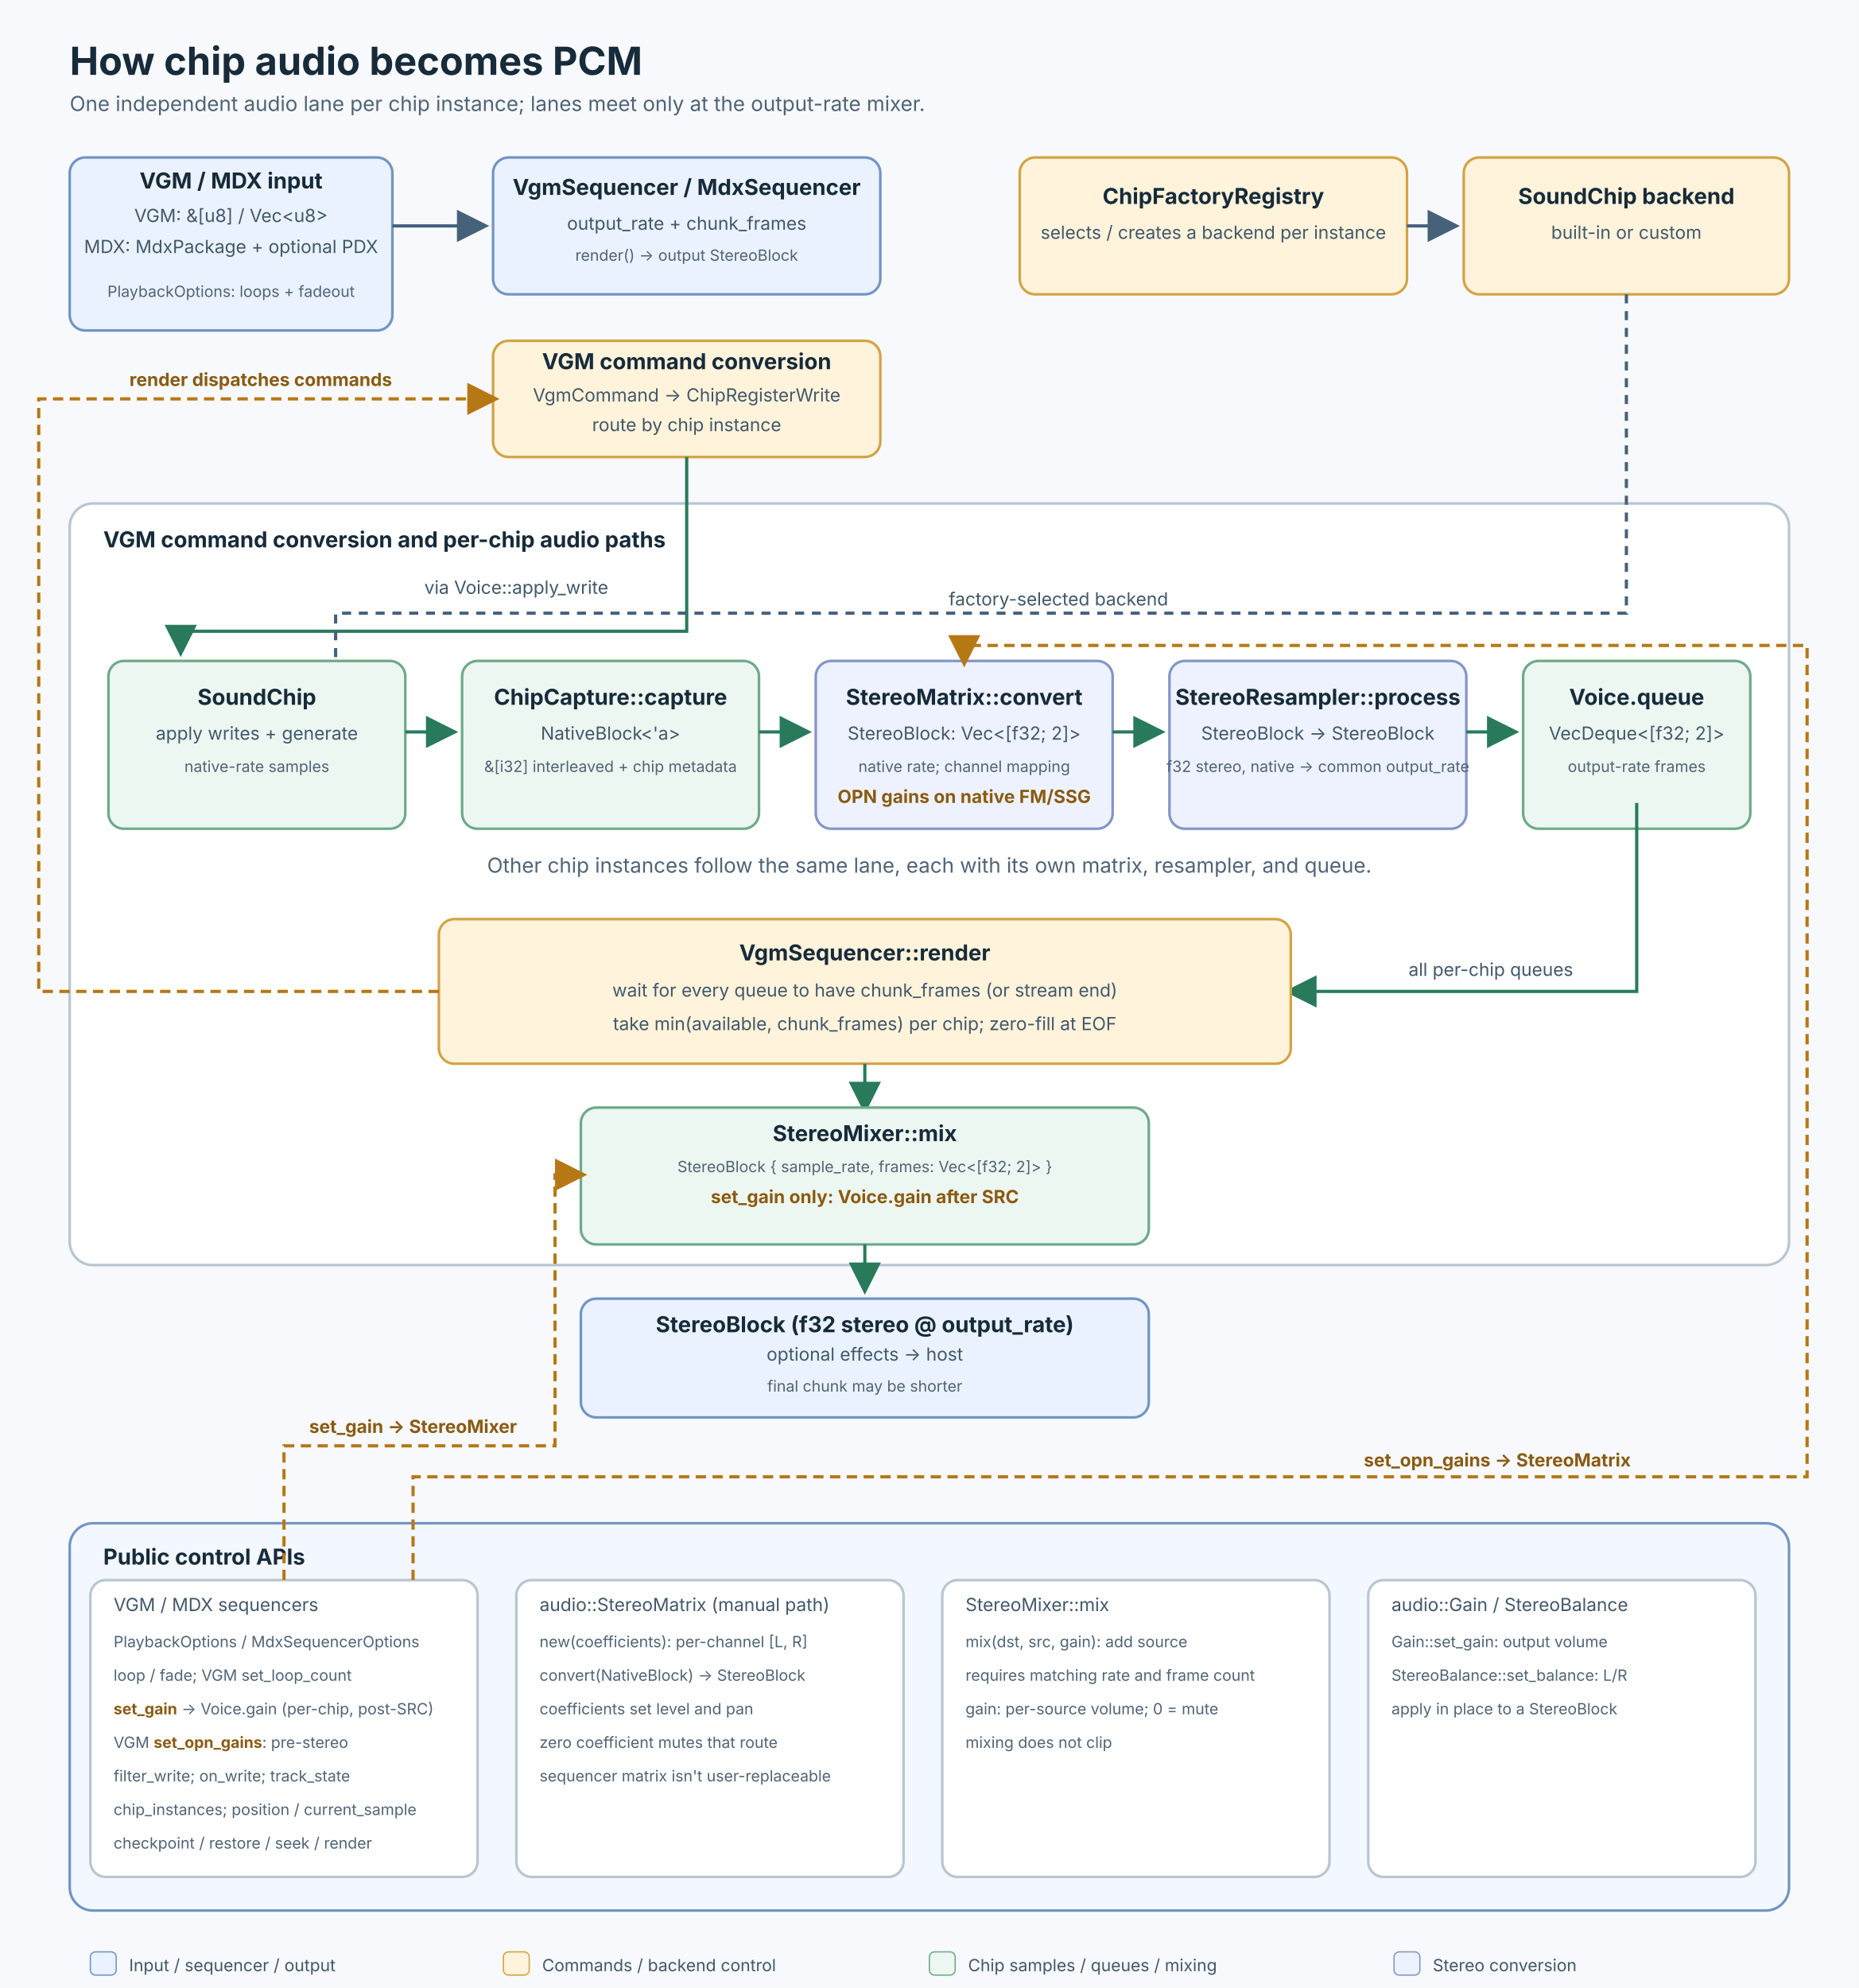
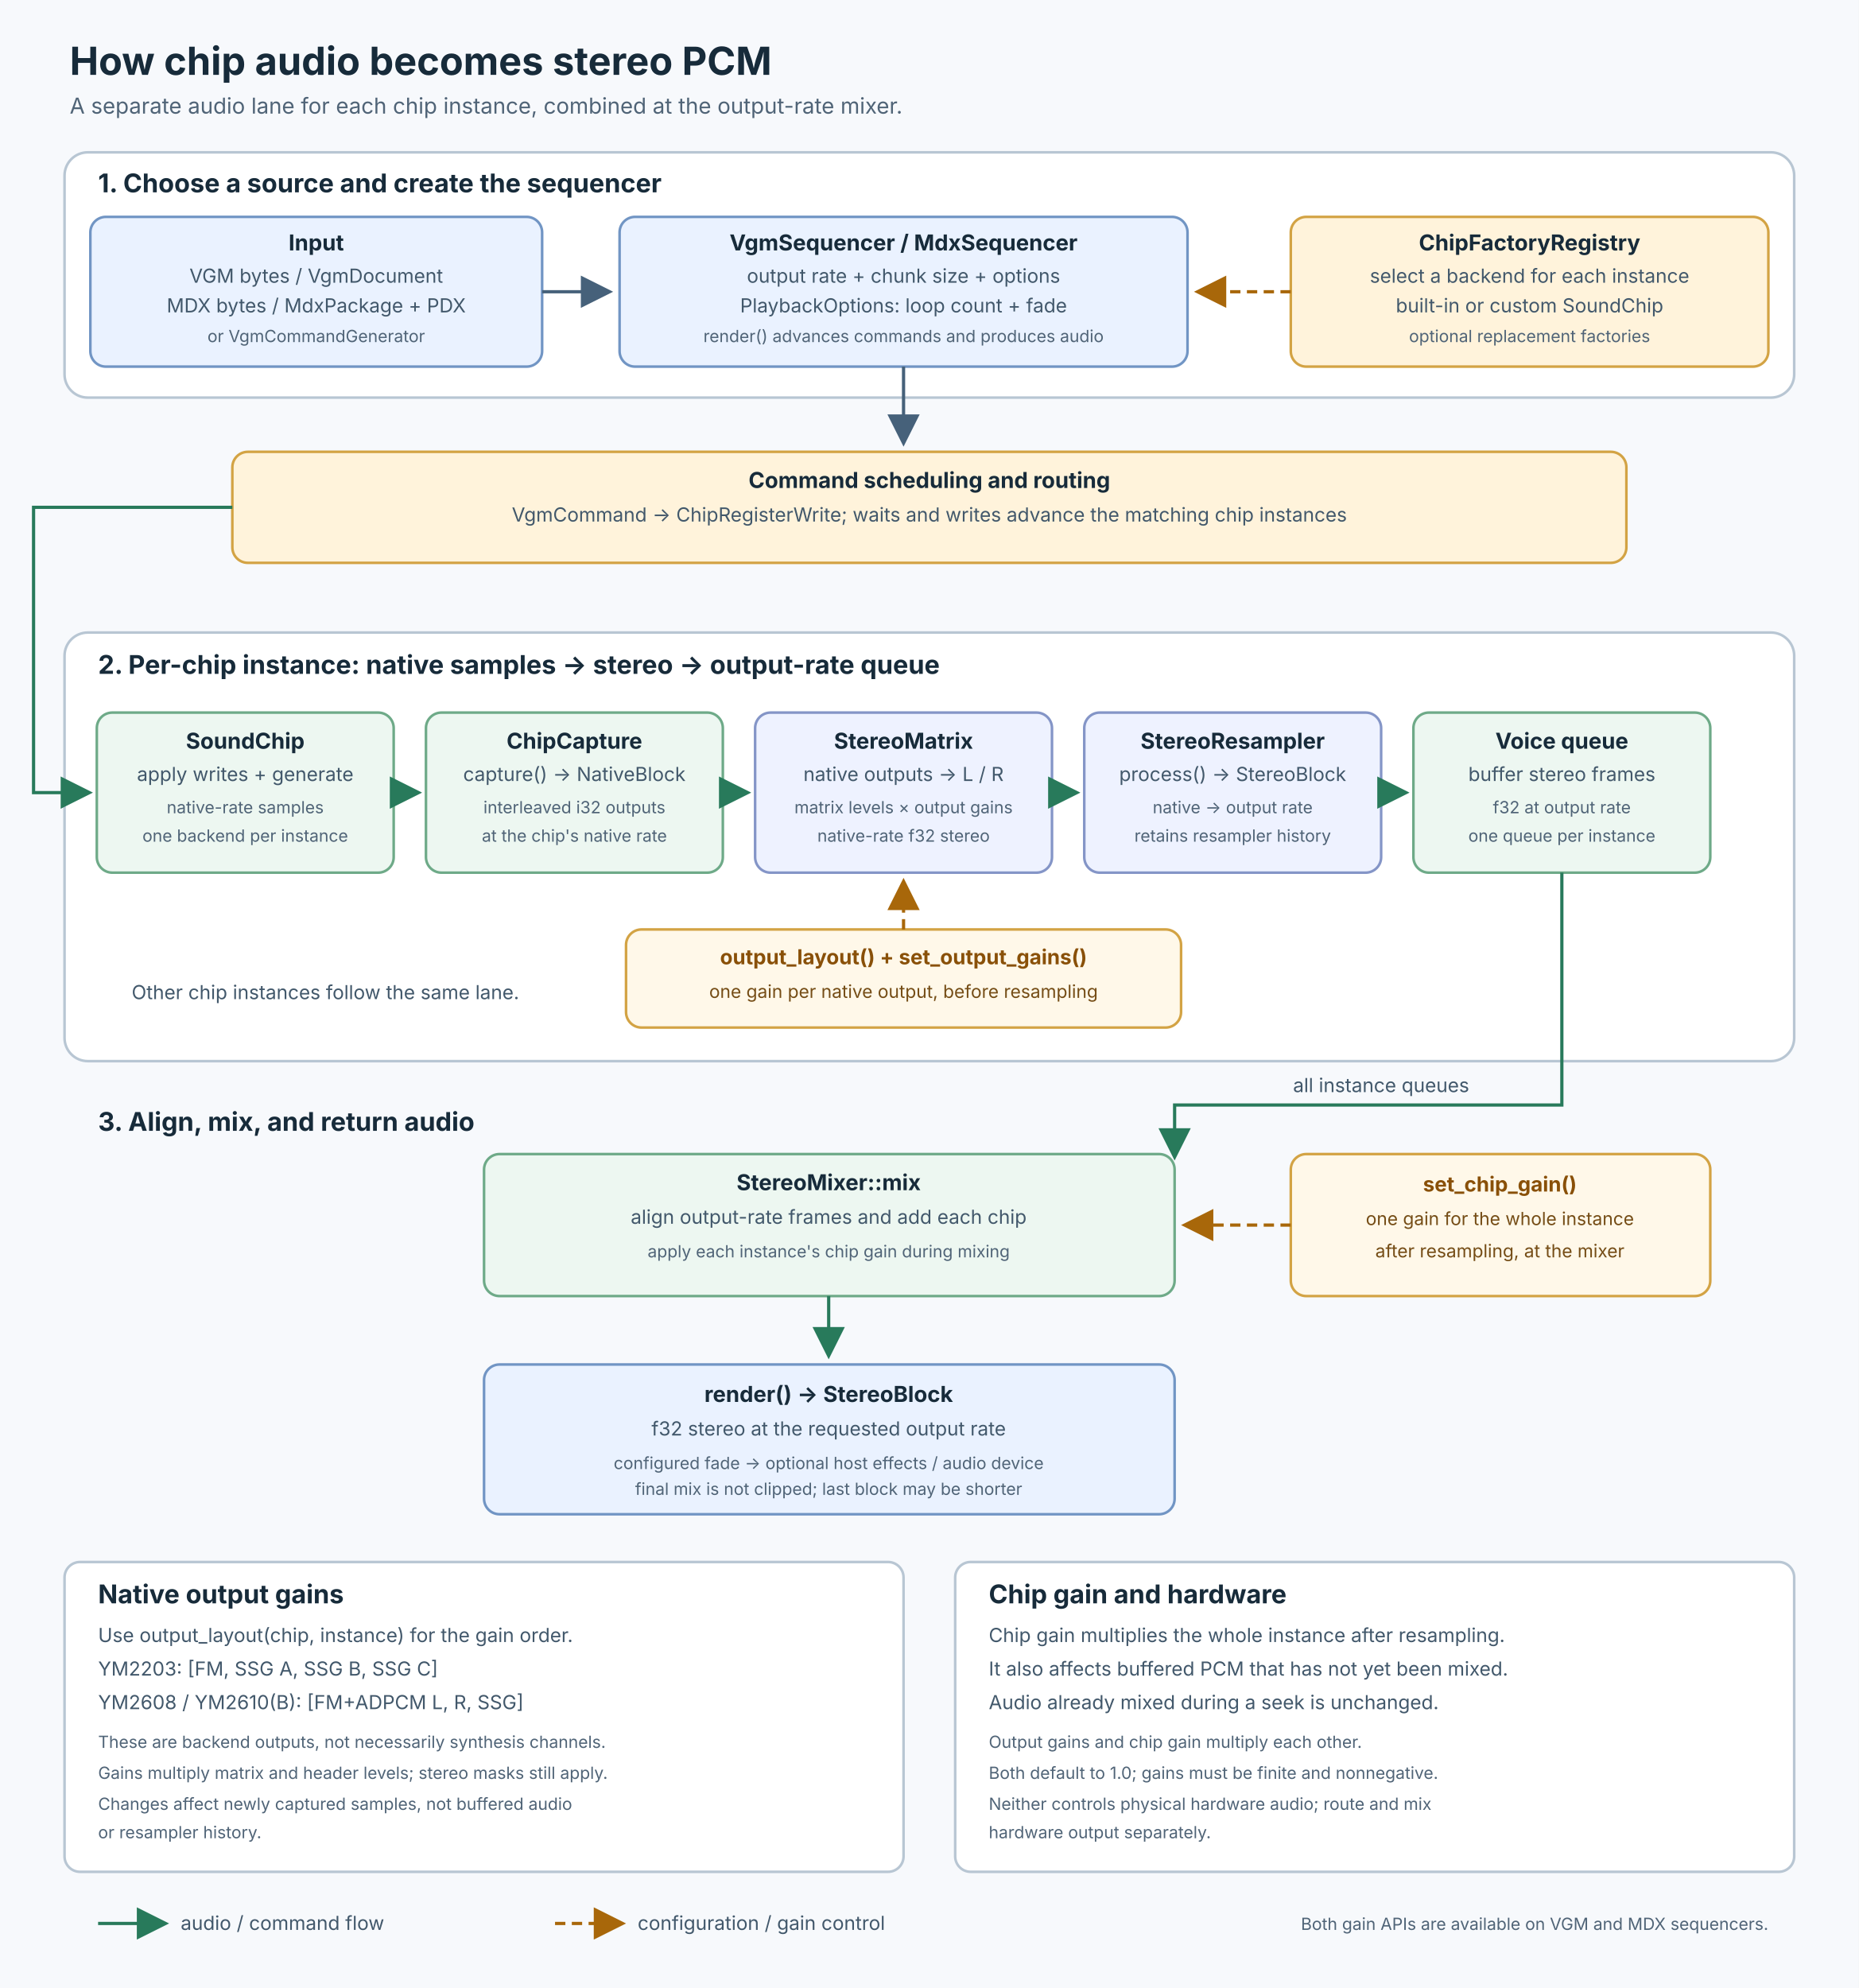
<svg xmlns="http://www.w3.org/2000/svg" width="1440" height="1540" viewBox="0 0 1440 1540" role="img" aria-labelledby="title description">
  <defs>
    <marker id="arrow" markerWidth="10" markerHeight="10" refX="8" refY="5" orient="auto">
      <path d="M0,0 L10,5 L0,10 Z" fill="#46617a" />
    </marker>
-     <marker id="arrow-green" markerWidth="10" markerHeight="10" refX="8" refY="5" orient="auto">
+     <marker id="audio-arrow" markerWidth="10" markerHeight="10" refX="8" refY="5" orient="auto">
      <path d="M0,0 L10,5 L0,10 Z" fill="#287a5b" />
    </marker>
-     <marker id="arrow-control" markerWidth="10" markerHeight="10" refX="8" refY="5" orient="auto">
-       <path d="M0,0 L10,5 L0,10 Z" fill="#b67815" />
+     <marker id="control-arrow" markerWidth="10" markerHeight="10" refX="8" refY="5" orient="auto">
+       <path d="M0,0 L10,5 L0,10 Z" fill="#a8670a" />
    </marker>
    <style>
      text { font-family: system-ui, -apple-system, "Segoe UI", sans-serif; fill: #172b3a; }
      .title { font-size: 30px; font-weight: 700; }
-       .subtitle { font-size: 16px; fill: #506477; }
-       .label { font-size: 17px; font-weight: 650; }
-       .small { font-size: 14px; fill: #42586b; }
-       .tiny { font-size: 12px; fill: #506477; }
-       .legend { font-size: 13px; fill: #42586b; }
+       .subtitle { font-size: 17px; fill: #506477; }
+       .heading { font-size: 20px; font-weight: 700; }
+       .label { font-size: 17px; font-weight: 700; }
+       .small { font-size: 15px; fill: #42586b; }
+       .tiny { font-size: 13px; fill: #506477; }
+       .api { font-size: 16px; font-weight: 700; fill: #895008; }
+       .api-small { font-size: 14px; fill: #754d16; }
      .box { stroke-width: 2; rx: 12; }
      .arrow { fill: none; stroke: #46617a; stroke-width: 2.5; marker-end: url(#arrow); }
-       .data-arrow { fill: none; stroke: #287a5b; stroke-width: 2.5; marker-end: url(#arrow-green); }
-       .dash { stroke-dasharray: 7 6; }
-       .selection { fill: none; stroke: #46617a; stroke-width: 2.5; stroke-dasharray: 7 6; }
-       .control-arrow { fill: none; stroke: #b67815; stroke-width: 2.5; stroke-dasharray: 8 5; marker-end: url(#arrow-control); }
-       .control-label { font-size: 14px; font-weight: 650; fill: #8a5b12; }
-       .control-api { font-size: 12px; font-weight: 700; fill: #8a5b12; }
+       .audio { fill: none; stroke: #287a5b; stroke-width: 2.5; marker-end: url(#audio-arrow); }
+       .control { fill: none; stroke: #a8670a; stroke-width: 2.5; stroke-dasharray: 8 5; marker-end: url(#control-arrow); }
    </style>
  </defs>
  <rect width="100%" height="100%" fill="#f7f9fc" />
-   <text x="54" y="58" class="title">How chip audio becomes PCM</text>
-   <text x="54" y="86" class="subtitle">One independent audio lane per chip instance; lanes meet only at the output-rate mixer.</text>
-   <rect x="54" y="122" width="250" height="134" class="box" fill="#eaf2ff" stroke="#7195c4" />
-   <text x="179" y="146" text-anchor="middle" class="label">VGM / MDX input</text>
-   <text x="179" y="172" text-anchor="middle" class="small">VGM: &amp;[u8] / Vec&lt;u8&gt;</text>
-   <text x="179" y="196" text-anchor="middle" class="small">MDX: MdxPackage + optional PDX</text>
-   <text x="179" y="230" text-anchor="middle" class="tiny">PlaybackOptions: loops + fadeout</text>
-   <rect x="382" y="122" width="300" height="106" class="box" fill="#eaf2ff" stroke="#7195c4" />
-   <text x="532" y="151" text-anchor="middle" class="label">VgmSequencer / MdxSequencer</text>
-   <text x="532" y="178" text-anchor="middle" class="small">output_rate + chunk_frames</text>
-   <text x="532" y="202" text-anchor="middle" class="tiny">render() → output StereoBlock</text>
-   <path d="M304 175 H374" class="arrow" />
-   <rect x="790" y="122" width="300" height="106" class="box" fill="#fff3db" stroke="#d3a344" />
-   <text x="940" y="158" text-anchor="middle" class="label">ChipFactoryRegistry</text>
-   <text x="940" y="185" text-anchor="middle" class="small">selects / creates a backend per instance</text>
-   <rect x="1134" y="122" width="252" height="106" class="box" fill="#fff3db" stroke="#d3a344" />
-   <text x="1260" y="158" text-anchor="middle" class="label">SoundChip backend</text>
-   <text x="1260" y="185" text-anchor="middle" class="small">built-in or custom</text>
-   <path d="M1090 175 H1126" class="arrow" />
-   <rect x="54" y="390" width="1332" height="590" rx="18" fill="#ffffff" stroke="#b8c6d3" stroke-width="2" />
-   <text x="80" y="424" class="label">VGM command conversion and per-chip audio paths</text>
-   <rect x="382" y="264" width="300" height="90" class="box" fill="#fff3db" stroke="#d3a344" />
-   <text x="532" y="286" text-anchor="middle" class="label">VGM command conversion</text>
-   <text x="532" y="311" text-anchor="middle" class="small">VgmCommand → ChipRegisterWrite</text>
-   <text x="532" y="334" text-anchor="middle" class="small">route by chip instance</text>
-   <path d="M532 354 V489 H140 V504" class="data-arrow" />
-   <text x="400" y="460" text-anchor="middle" class="small">via Voice::apply_write</text>
-   <path d="M1260 228 V475 H260 V512" class="selection" />
-   <text x="820" y="469" text-anchor="middle" class="small">factory-selected backend</text>
-   <rect x="84" y="512" width="230" height="130" class="box" fill="#edf7f1" stroke="#6eaa88" />
-   <text x="199" y="546" text-anchor="middle" class="label">SoundChip</text>
-   <text x="199" y="573" text-anchor="middle" class="small">apply writes + generate</text>
-   <text x="199" y="598" text-anchor="middle" class="tiny">native-rate samples</text>
-   <rect x="358" y="512" width="230" height="130" class="box" fill="#edf7f1" stroke="#6eaa88" />
-   <text x="473" y="546" text-anchor="middle" class="label">ChipCapture::capture</text>
-   <text x="473" y="573" text-anchor="middle" class="small">NativeBlock&lt;'a&gt;</text>
-   <text x="473" y="598" text-anchor="middle" class="tiny">&amp;[i32] interleaved + chip metadata</text>
-   <path d="M314 567 H350" class="data-arrow" />
-   <rect x="632" y="512" width="230" height="130" class="box" fill="#eef2ff" stroke="#8495c7" />
-   <text x="747" y="546" text-anchor="middle" class="label">StereoMatrix::convert</text>
-   <text x="747" y="573" text-anchor="middle" class="small">StereoBlock: Vec&lt;[f32; 2]&gt;</text>
-   <text x="747" y="598" text-anchor="middle" class="tiny">native rate; channel mapping</text>
-   <text x="747" y="622" text-anchor="middle" class="control-label">OPN gains on native FM/SSG</text>
-   <path d="M588 567 H624" class="data-arrow" />
-   <rect x="906" y="512" width="230" height="130" class="box" fill="#eef2ff" stroke="#8495c7" />
-   <text x="1021" y="546" text-anchor="middle" class="label">StereoResampler::process</text>
-   <text x="1021" y="573" text-anchor="middle" class="small">StereoBlock → StereoBlock</text>
-   <text x="1021" y="598" text-anchor="middle" class="tiny">f32 stereo, native → common output_rate</text>
-   <path d="M862 567 H898" class="data-arrow" />
-   <rect x="1180" y="512" width="176" height="130" class="box" fill="#edf7f1" stroke="#6eaa88" />
-   <text x="1268" y="546" text-anchor="middle" class="label">Voice.queue</text>
-   <text x="1268" y="573" text-anchor="middle" class="small">VecDeque&lt;[f32; 2]&gt;</text>
-   <text x="1268" y="598" text-anchor="middle" class="tiny">output-rate frames</text>
-   <path d="M1136 567 H1172" class="data-arrow" />
-   <text x="720" y="676" text-anchor="middle" class="subtitle">Other chip instances follow the same lane, each with its own matrix, resampler, and queue.</text>
-   <path d="M1268 622 V768 H1000" class="data-arrow" />
-   <text x="1155" y="756" text-anchor="middle" class="small">all per-chip queues</text>
-   <rect x="340" y="712" width="660" height="112" class="box" fill="#fff3db" stroke="#d3a344" />
-   <text x="670" y="744" text-anchor="middle" class="label">VgmSequencer::render</text>
-   <text x="670" y="772" text-anchor="middle" class="small">wait for every queue to have chunk_frames (or stream end)</text>
-   <text x="670" y="798" text-anchor="middle" class="small">take min(available, chunk_frames) per chip; zero-fill at EOF</text>
-   <path d="M670 824 V858" class="data-arrow" />
-   <path d="M340 768 H30 V309 H382" class="control-arrow" />
-   <text x="202" y="299" text-anchor="middle" class="control-label">render dispatches commands</text>
-   <rect x="450" y="858" width="440" height="106" class="box" fill="#edf7f1" stroke="#6eaa88" />
-   <text x="670" y="884" text-anchor="middle" class="label">StereoMixer::mix</text>
-   <text x="670" y="908" text-anchor="middle" class="tiny">StereoBlock { sample_rate, frames: Vec&lt;[f32; 2]&gt; }</text>
-   <text x="670" y="932" text-anchor="middle" class="control-label">set_gain only: Voice.gain after SRC</text>
-   <path d="M670 964 V998" class="data-arrow" />
-   <rect x="450" y="1006" width="440" height="92" class="box" fill="#eaf2ff" stroke="#7195c4" />
-   <text x="670" y="1032" text-anchor="middle" class="label">StereoBlock (f32 stereo @ output_rate)</text>
-   <text x="670" y="1054" text-anchor="middle" class="small">optional effects → host</text>
-   <text x="670" y="1078" text-anchor="middle" class="tiny">final chunk may be shorter</text>
-   <rect x="54" y="1180" width="1332" height="300" rx="18" fill="#f3f7ff" stroke="#7195c4" stroke-width="2" />
-   <text x="80" y="1212" class="label">Public control APIs</text>
-   <rect x="70" y="1224" width="300" height="230" class="box" fill="#ffffff" stroke="#b8c6d3" />
-   <text x="88" y="1248" class="small">VGM / MDX sequencers</text>
-   <text x="88" y="1276" class="tiny">PlaybackOptions / MdxSequencerOptions</text>
-   <text x="88" y="1302" class="tiny">loop / fade; VGM set_loop_count</text>
-   <text x="88" y="1328" class="tiny">
-     <tspan class="control-api">set_gain</tspan> → Voice.gain (per-chip, post-SRC)</text>
-   <text x="88" y="1354" class="tiny">VGM <tspan class="control-api">set_opn_gains</tspan>: pre-stereo</text>
-   <text x="88" y="1380" class="tiny">filter_write; on_write; track_state</text>
-   <text x="88" y="1406" class="tiny">chip_instances; position / current_sample</text>
-   <text x="88" y="1432" class="tiny">checkpoint / restore / seek / render</text>
-   <rect x="400" y="1224" width="300" height="230" class="box" fill="#ffffff" stroke="#b8c6d3" />
-   <text x="418" y="1248" class="small">audio::StereoMatrix (manual path)</text>
-   <text x="418" y="1276" class="tiny">new(coefficients): per-channel [L, R]</text>
-   <text x="418" y="1302" class="tiny">convert(NativeBlock) → StereoBlock</text>
-   <text x="418" y="1328" class="tiny">coefficients set level and pan</text>
-   <text x="418" y="1354" class="tiny">zero coefficient mutes that route</text>
-   <text x="418" y="1380" class="tiny">sequencer matrix isn't user-replaceable</text>
-   <rect x="730" y="1224" width="300" height="230" class="box" fill="#ffffff" stroke="#b8c6d3" />
-   <text x="748" y="1248" class="small">StereoMixer::mix</text>
-   <text x="748" y="1276" class="tiny">mix(dst, src, gain): add source</text>
-   <text x="748" y="1302" class="tiny">requires matching rate and frame count</text>
-   <text x="748" y="1328" class="tiny">gain: per-source volume; 0 = mute</text>
-   <text x="748" y="1354" class="tiny">mixing does not clip</text>
-   <rect x="1060" y="1224" width="300" height="230" class="box" fill="#ffffff" stroke="#b8c6d3" />
-   <text x="1078" y="1248" class="small">audio::Gain / StereoBalance</text>
-   <text x="1078" y="1276" class="tiny">Gain::set_gain: output volume</text>
-   <text x="1078" y="1302" class="tiny">StereoBalance::set_balance: L/R</text>
-   <text x="1078" y="1328" class="tiny">apply in place to a StereoBlock</text>
-   <path d="M220 1224 V1120 H430 V910 H450" class="control-arrow" />
-   <text x="320" y="1110" text-anchor="middle" class="control-label">set_gain → StereoMixer</text>
-   <path d="M320 1224 V1144 H1400 V500 H747 V512" class="control-arrow" />
-   <text x="1160" y="1136" text-anchor="middle" class="control-label">set_opn_gains → StereoMatrix</text>
-   <rect x="70" y="1512" width="20" height="18" rx="4" fill="#eaf2ff" stroke="#7195c4" />
-   <text x="100" y="1527" class="legend">Input / sequencer / output</text>
-   <rect x="390" y="1512" width="20" height="18" rx="4" fill="#fff3db" stroke="#d3a344" />
-   <text x="420" y="1527" class="legend">Commands / backend control</text>
-   <rect x="720" y="1512" width="20" height="18" rx="4" fill="#edf7f1" stroke="#6eaa88" />
-   <text x="750" y="1527" class="legend">Chip samples / queues / mixing</text>
-   <rect x="1080" y="1512" width="20" height="18" rx="4" fill="#eef2ff" stroke="#8495c7" />
-   <text x="1110" y="1527" class="legend">Stereo conversion</text>
+   <text x="54" y="58" class="title">How chip audio becomes stereo PCM</text>
+   <text x="54" y="88" class="subtitle">A separate audio lane for each chip instance, combined at the output-rate mixer.</text>
+   <rect x="50" y="118" width="1340" height="190" rx="18" fill="#ffffff" stroke="#b8c6d3" stroke-width="2" />
+   <text x="76" y="149" class="heading">1. Choose a source and create the sequencer</text>
+   <rect x="70" y="168" width="350" height="116" class="box" fill="#eaf2ff" stroke="#7195c4" />
+   <text x="245" y="194" text-anchor="middle" class="label">Input</text>
+   <text x="245" y="219" text-anchor="middle" class="small">VGM bytes / VgmDocument</text>
+   <text x="245" y="242" text-anchor="middle" class="small">MDX bytes / MdxPackage + PDX</text>
+   <text x="245" y="265" text-anchor="middle" class="tiny">or VgmCommandGenerator</text>
+   <rect x="480" y="168" width="440" height="116" class="box" fill="#eaf2ff" stroke="#7195c4" />
+   <text x="700" y="194" text-anchor="middle" class="label">VgmSequencer / MdxSequencer</text>
+   <text x="700" y="219" text-anchor="middle" class="small">output rate + chunk size + options</text>
+   <text x="700" y="242" text-anchor="middle" class="small">PlaybackOptions: loop count + fade</text>
+   <text x="700" y="265" text-anchor="middle" class="tiny">render() advances commands and produces audio</text>
+   <path d="M420 226 H470" class="arrow" />
+   <rect x="1000" y="168" width="370" height="116" class="box" fill="#fff3db" stroke="#d3a344" />
+   <text x="1185" y="194" text-anchor="middle" class="label">ChipFactoryRegistry</text>
+   <text x="1185" y="219" text-anchor="middle" class="small">select a backend for each instance</text>
+   <text x="1185" y="242" text-anchor="middle" class="small">built-in or custom SoundChip</text>
+   <text x="1185" y="265" text-anchor="middle" class="tiny">optional replacement factories</text>
+   <path d="M1000 226 H930" class="control" />
+   <path d="M700 284 V341" class="arrow" />
+   <rect x="180" y="350" width="1080" height="86" class="box" fill="#fff3db" stroke="#d3a344" />
+   <text x="720" y="378" text-anchor="middle" class="label">Command scheduling and routing</text>
+   <text x="720" y="404" text-anchor="middle" class="small">VgmCommand → ChipRegisterWrite; waits and writes advance the matching chip instances</text>
+   <rect x="50" y="490" width="1340" height="332" rx="18" fill="#ffffff" stroke="#b8c6d3" stroke-width="2" />
+   <text x="76" y="522" class="heading">2. Per-chip instance: native samples → stereo → output-rate queue</text>
+   <path d="M180 393 H26 V614 H67" class="audio" />
+   <rect x="75" y="552" width="230" height="124" class="box" fill="#edf7f1" stroke="#6eaa88" />
+   <text x="190" y="580" text-anchor="middle" class="label">SoundChip</text>
+   <text x="190" y="605" text-anchor="middle" class="small">apply writes + generate</text>
+   <text x="190" y="630" text-anchor="middle" class="tiny">native-rate samples</text>
+   <text x="190" y="652" text-anchor="middle" class="tiny">one backend per instance</text>
+   <rect x="330" y="552" width="230" height="124" class="box" fill="#edf7f1" stroke="#6eaa88" />
+   <text x="445" y="580" text-anchor="middle" class="label">ChipCapture</text>
+   <text x="445" y="605" text-anchor="middle" class="small">capture() → NativeBlock</text>
+   <text x="445" y="630" text-anchor="middle" class="tiny">interleaved i32 outputs</text>
+   <text x="445" y="652" text-anchor="middle" class="tiny">at the chip's native rate</text>
+   <path d="M305 614 H322" class="audio" />
+   <rect x="585" y="552" width="230" height="124" class="box" fill="#eef2ff" stroke="#8495c7" />
+   <text x="700" y="580" text-anchor="middle" class="label">StereoMatrix</text>
+   <text x="700" y="605" text-anchor="middle" class="small">native outputs → L / R</text>
+   <text x="700" y="630" text-anchor="middle" class="tiny">matrix levels × output gains</text>
+   <text x="700" y="652" text-anchor="middle" class="tiny">native-rate f32 stereo</text>
+   <path d="M560 614 H577" class="audio" />
+   <rect x="840" y="552" width="230" height="124" class="box" fill="#eef2ff" stroke="#8495c7" />
+   <text x="955" y="580" text-anchor="middle" class="label">StereoResampler</text>
+   <text x="955" y="605" text-anchor="middle" class="small">process() → StereoBlock</text>
+   <text x="955" y="630" text-anchor="middle" class="tiny">native → output rate</text>
+   <text x="955" y="652" text-anchor="middle" class="tiny">retains resampler history</text>
+   <path d="M815 614 H832" class="audio" />
+   <rect x="1095" y="552" width="230" height="124" class="box" fill="#edf7f1" stroke="#6eaa88" />
+   <text x="1210" y="580" text-anchor="middle" class="label">Voice queue</text>
+   <text x="1210" y="605" text-anchor="middle" class="small">buffer stereo frames</text>
+   <text x="1210" y="630" text-anchor="middle" class="tiny">f32 at output rate</text>
+   <text x="1210" y="652" text-anchor="middle" class="tiny">one queue per instance</text>
+   <path d="M1070 614 H1087" class="audio" />
+   <rect x="485" y="720" width="430" height="76" class="box" fill="#fff8e9" stroke="#d3a344" />
+   <text x="700" y="747" text-anchor="middle" class="api">output_layout() + set_output_gains()</text>
+   <text x="700" y="773" text-anchor="middle" class="api-small">one gain per native output, before resampling</text>
+   <path d="M700 720 V685" class="control" />
+   <text x="102" y="774" class="small">Other chip instances follow the same lane.</text>
+   <path d="M1210 676 V856 H910 V894" class="audio" />
+   <text x="1070" y="846" text-anchor="middle" class="small">all instance queues</text>
+   <text x="76" y="876" class="heading">3. Align, mix, and return audio</text>
+   <rect x="375" y="894" width="535" height="110" class="box" fill="#edf7f1" stroke="#6eaa88" />
+   <text x="642" y="922" text-anchor="middle" class="label">StereoMixer::mix</text>
+   <text x="642" y="948" text-anchor="middle" class="small">align output-rate frames and add each chip</text>
+   <text x="642" y="974" text-anchor="middle" class="tiny">apply each instance's chip gain during mixing</text>
+   <rect x="1000" y="894" width="325" height="110" class="box" fill="#fff8e9" stroke="#d3a344" />
+   <text x="1162" y="923" text-anchor="middle" class="api">set_chip_gain()</text>
+   <text x="1162" y="949" text-anchor="middle" class="api-small">one gain for the whole instance</text>
+   <text x="1162" y="974" text-anchor="middle" class="api-small">after resampling, at the mixer</text>
+   <path d="M1000 949 H920" class="control" />
+   <path d="M642 1004 V1048" class="audio" />
+   <rect x="375" y="1057" width="535" height="116" class="box" fill="#eaf2ff" stroke="#7195c4" />
+   <text x="642" y="1086" text-anchor="middle" class="label">render() → StereoBlock</text>
+   <text x="642" y="1112" text-anchor="middle" class="small">f32 stereo at the requested output rate</text>
+   <text x="642" y="1138" text-anchor="middle" class="tiny">configured fade → optional host effects / audio device</text>
+   <text x="642" y="1158" text-anchor="middle" class="tiny">final mix is not clipped; last block may be shorter</text>
+   <rect x="50" y="1210" width="650" height="240" class="box" fill="#ffffff" stroke="#b8c6d3" />
+   <text x="76" y="1242" class="heading">Native output gains</text>
+   <text x="76" y="1272" class="small">Use output_layout(chip, instance) for the gain order.</text>
+   <text x="76" y="1298" class="small">YM2203: [FM, SSG A, SSG B, SSG C]</text>
+   <text x="76" y="1324" class="small">YM2608 / YM2610(B): [FM+ADPCM L, R, SSG]</text>
+   <text x="76" y="1354" class="tiny">These are backend outputs, not necessarily synthesis channels.</text>
+   <text x="76" y="1378" class="tiny">Gains multiply matrix and header levels; stereo masks still apply.</text>
+   <text x="76" y="1402" class="tiny">Changes affect newly captured samples, not buffered audio</text>
+   <text x="76" y="1424" class="tiny">or resampler history.</text>
+   <rect x="740" y="1210" width="650" height="240" class="box" fill="#ffffff" stroke="#b8c6d3" />
+   <text x="766" y="1242" class="heading">Chip gain and hardware</text>
+   <text x="766" y="1272" class="small">Chip gain multiplies the whole instance after resampling.</text>
+   <text x="766" y="1298" class="small">It also affects buffered PCM that has not yet been mixed.</text>
+   <text x="766" y="1324" class="small">Audio already mixed during a seek is unchanged.</text>
+   <text x="766" y="1354" class="tiny">Output gains and chip gain multiply each other.</text>
+   <text x="766" y="1378" class="tiny">Both default to 1.0; gains must be finite and nonnegative.</text>
+   <text x="766" y="1402" class="tiny">Neither controls physical hardware audio; route and mix</text>
+   <text x="766" y="1424" class="tiny">hardware output separately.</text>
+   <path d="M76 1490 H126" class="audio" />
+   <text x="140" y="1495" class="small">audio / command flow</text>
+   <path d="M430 1490 H480" class="control" />
+   <text x="494" y="1495" class="small">configuration / gain control</text>
+   <text x="1370" y="1495" text-anchor="end" class="tiny">Both gain APIs are available on VGM and MDX sequencers.</text>
</svg>
